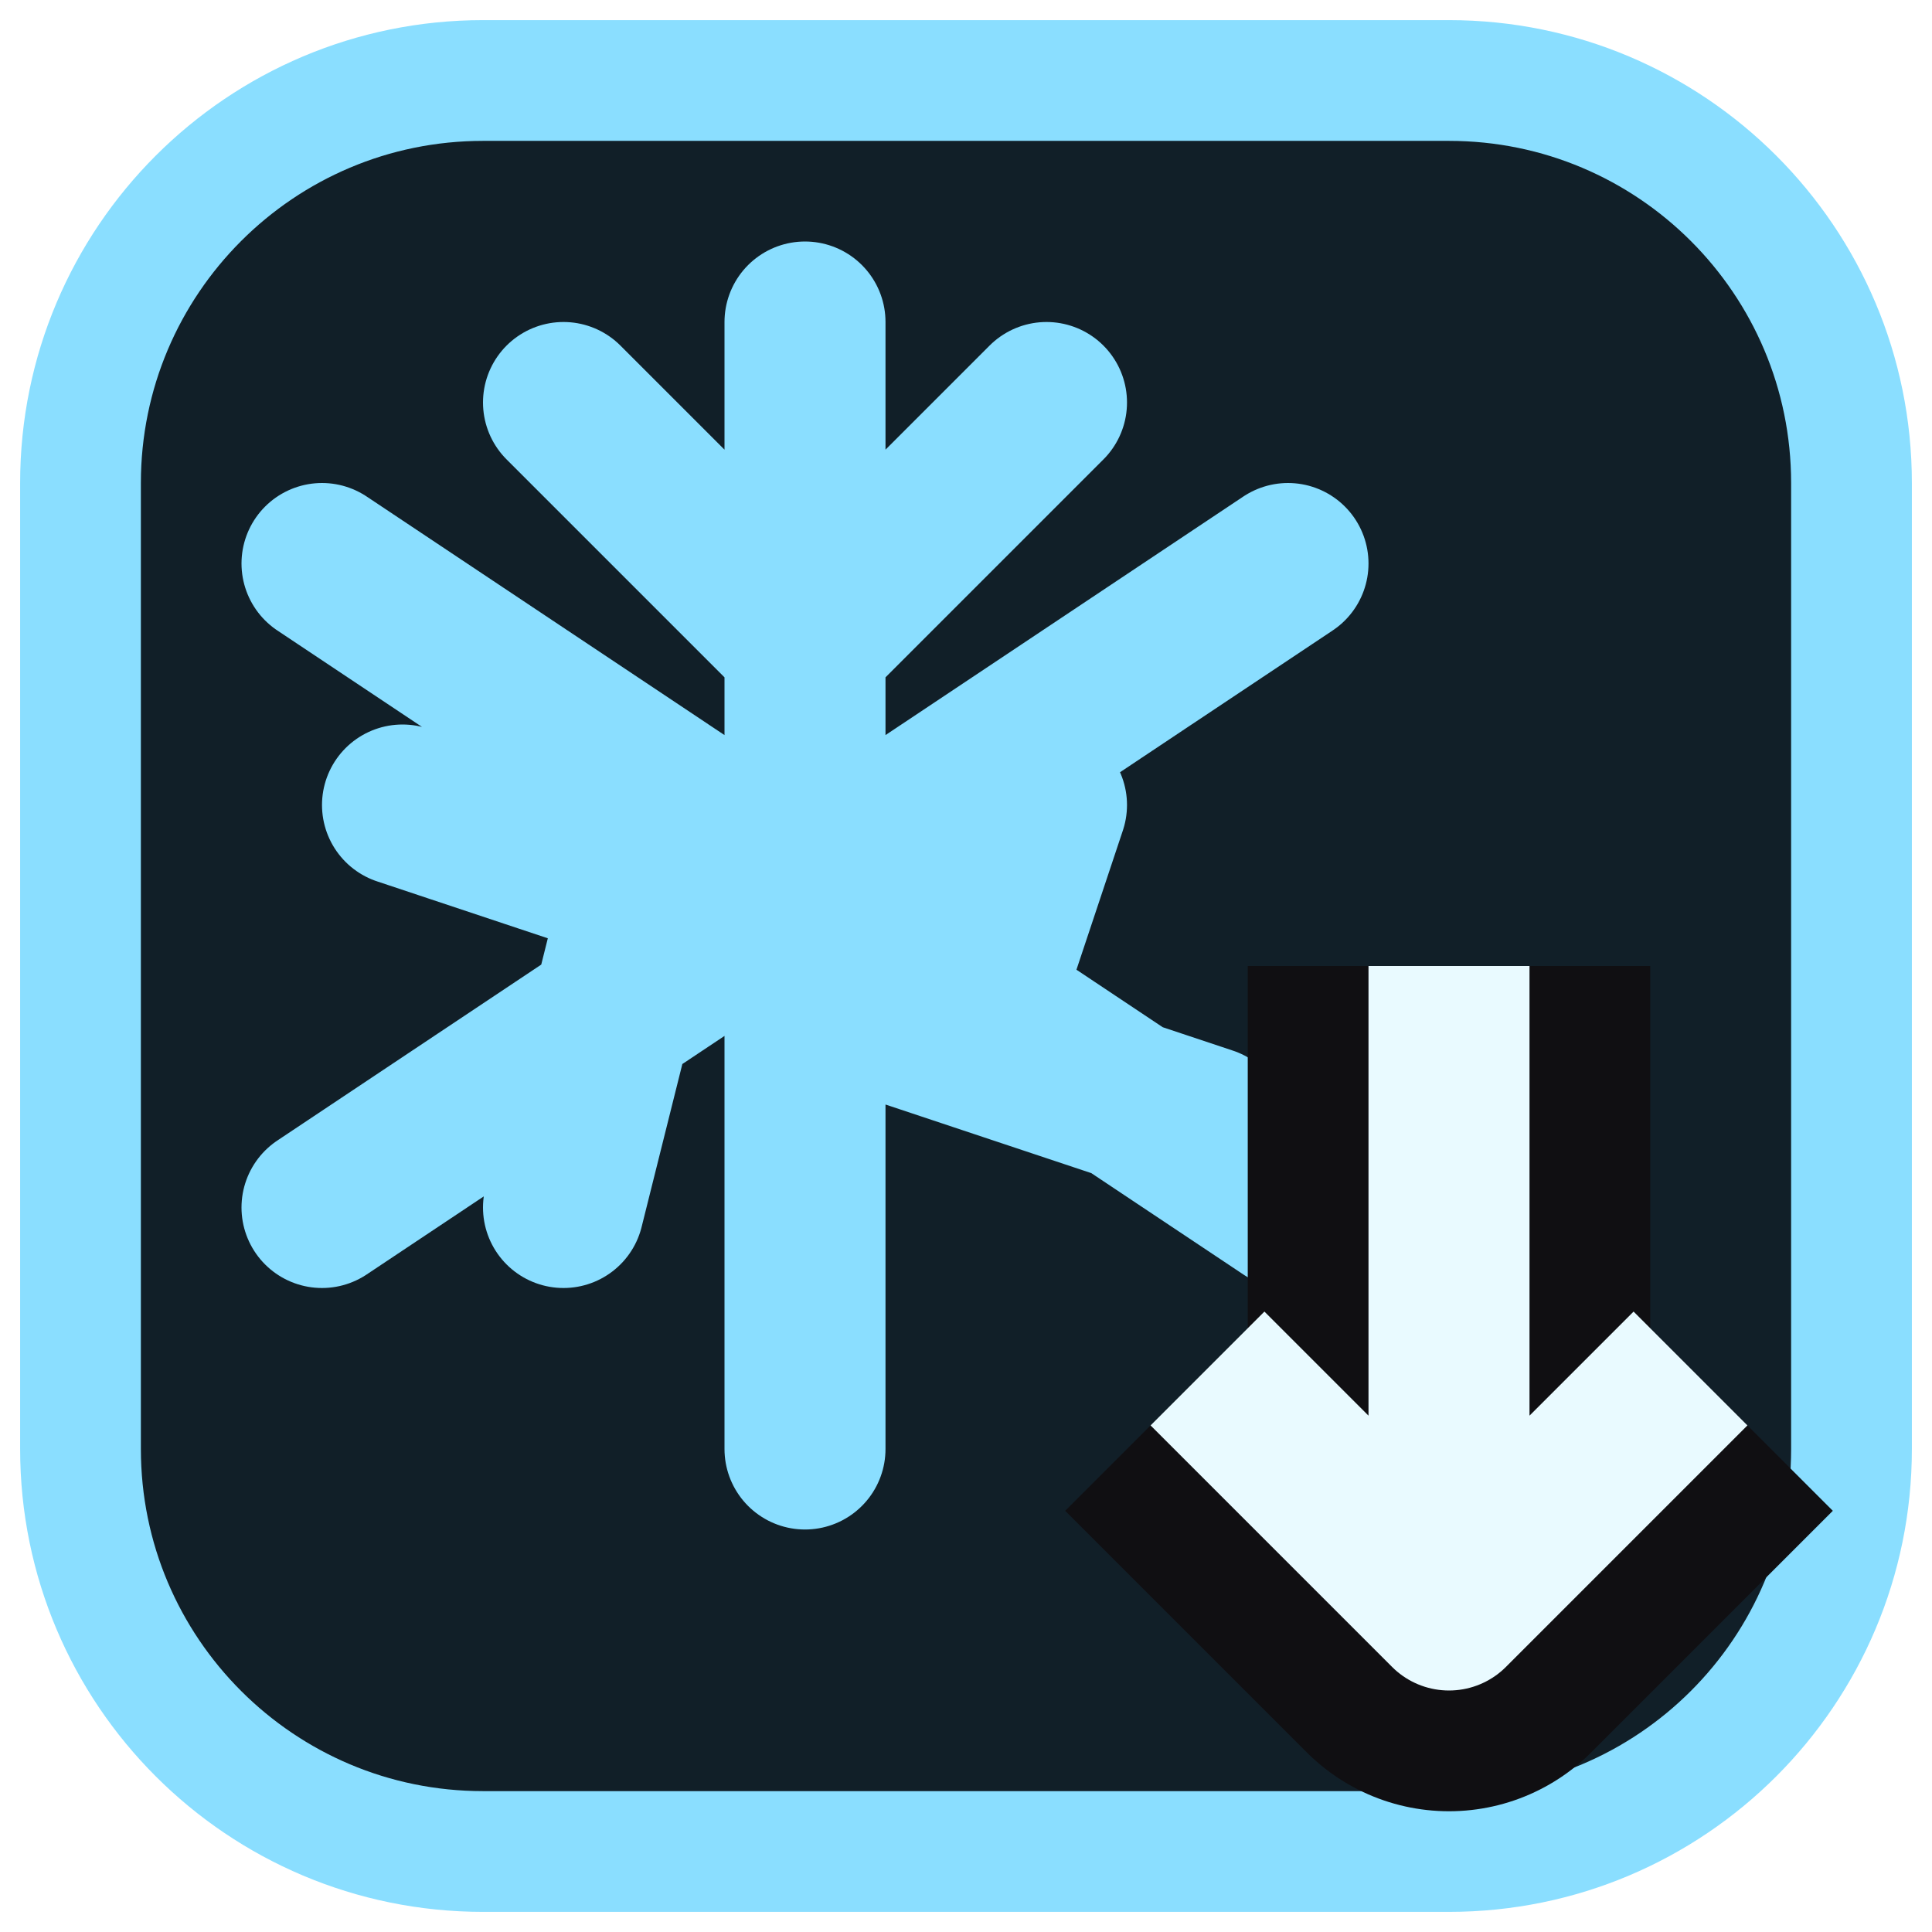
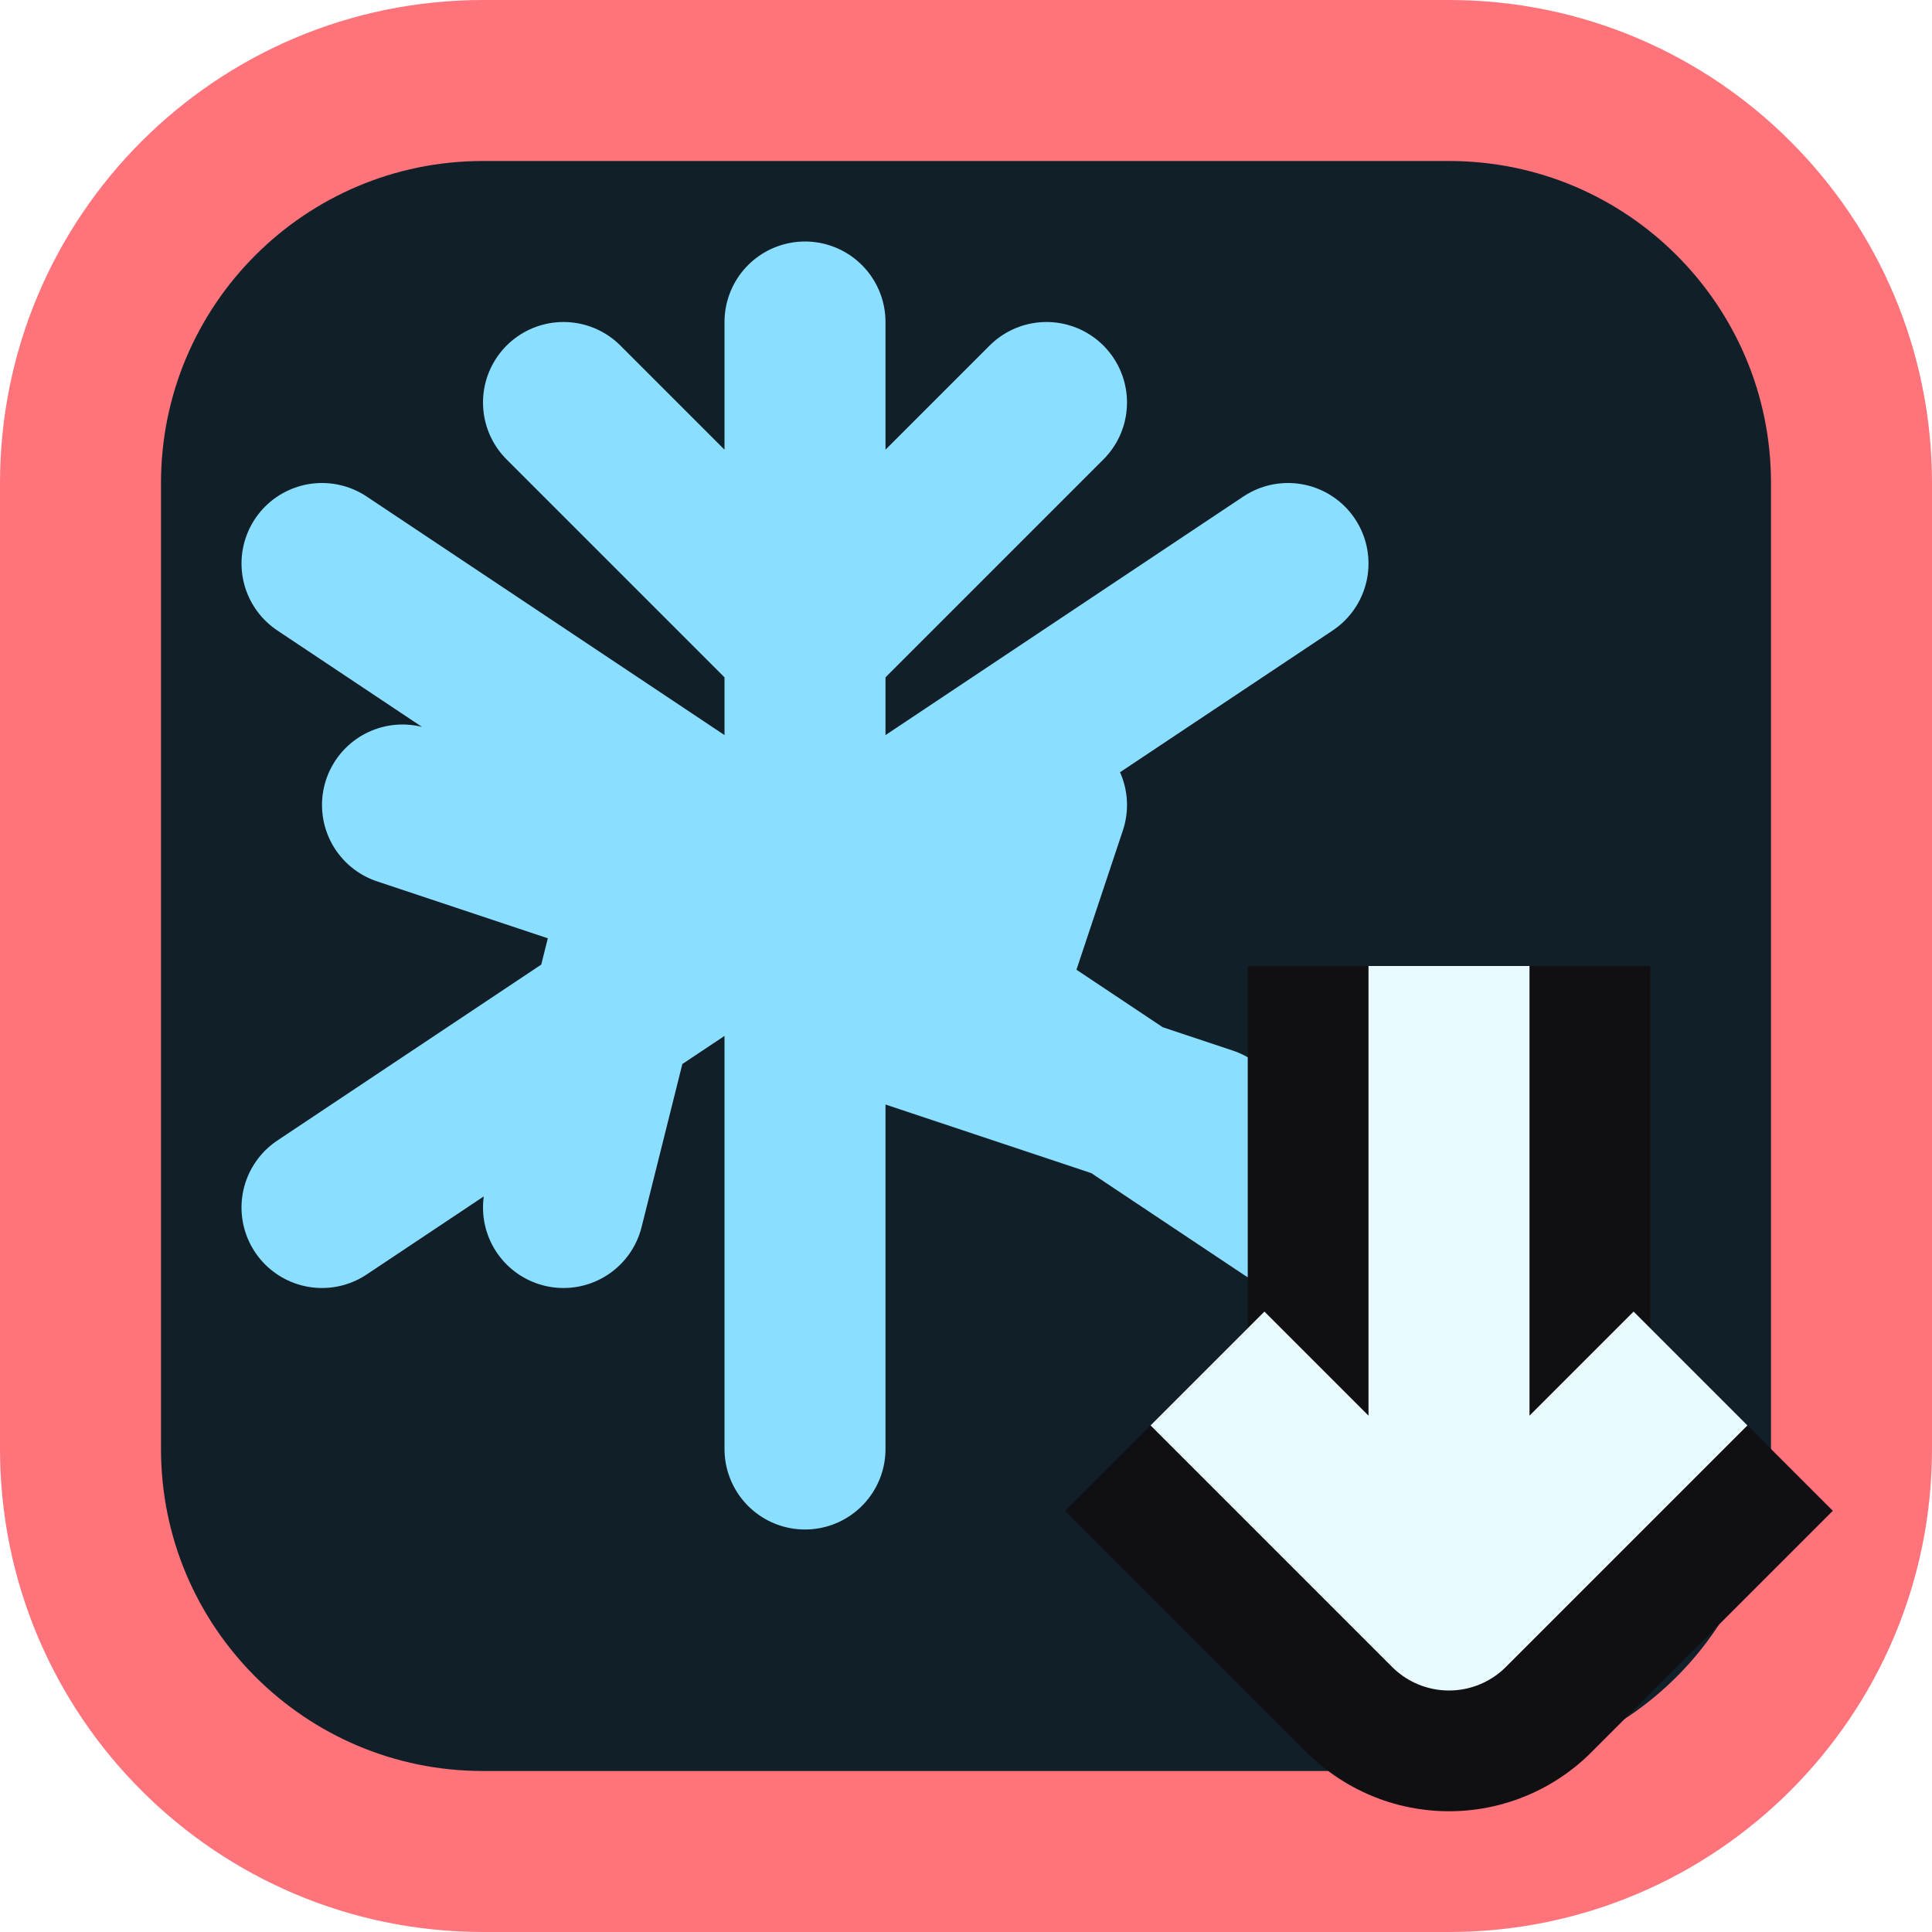
<svg xmlns="http://www.w3.org/2000/svg" width="24" height="24" viewBox="0 0 24 24">
-   <rect x="1" y="1" width="22" height="22" rx="5" fill="#111f28" stroke="#8adeff" stroke-width="1.5" />
+   <rect x="1" y="1" width="22" height="22" rx="5" fill="#111f28" stroke="#ff747b" stroke-width="2" />
  <path d="M10 4v14M4 7l12 8M4 15l12-8M7 5l3 3 3-3M5 10l3 1-1 4m6-5-1 3 3 1" fill="none" stroke="#8adeff" stroke-width="2" stroke-linecap="round" />
  <path d="M18 12v8m-3-3 3 3 3-3" fill="none" stroke="#100f12" stroke-width="5" stroke-linejoin="round" />
  <path d="M18 12v8m-3-3 3 3 3-3" fill="none" stroke="#e9faff" stroke-width="2" stroke-linejoin="round" />
</svg>
